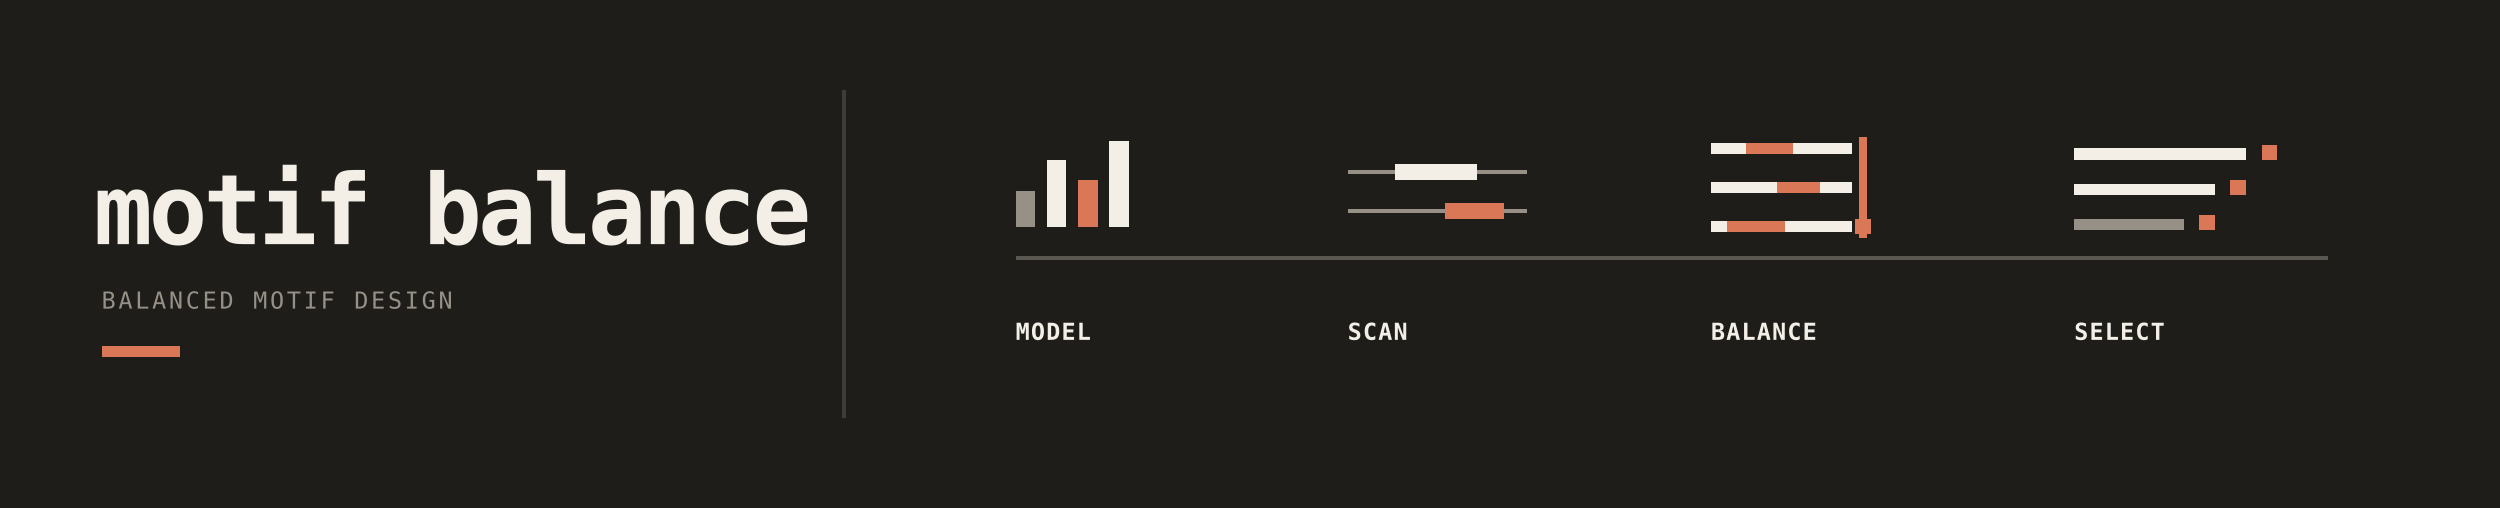
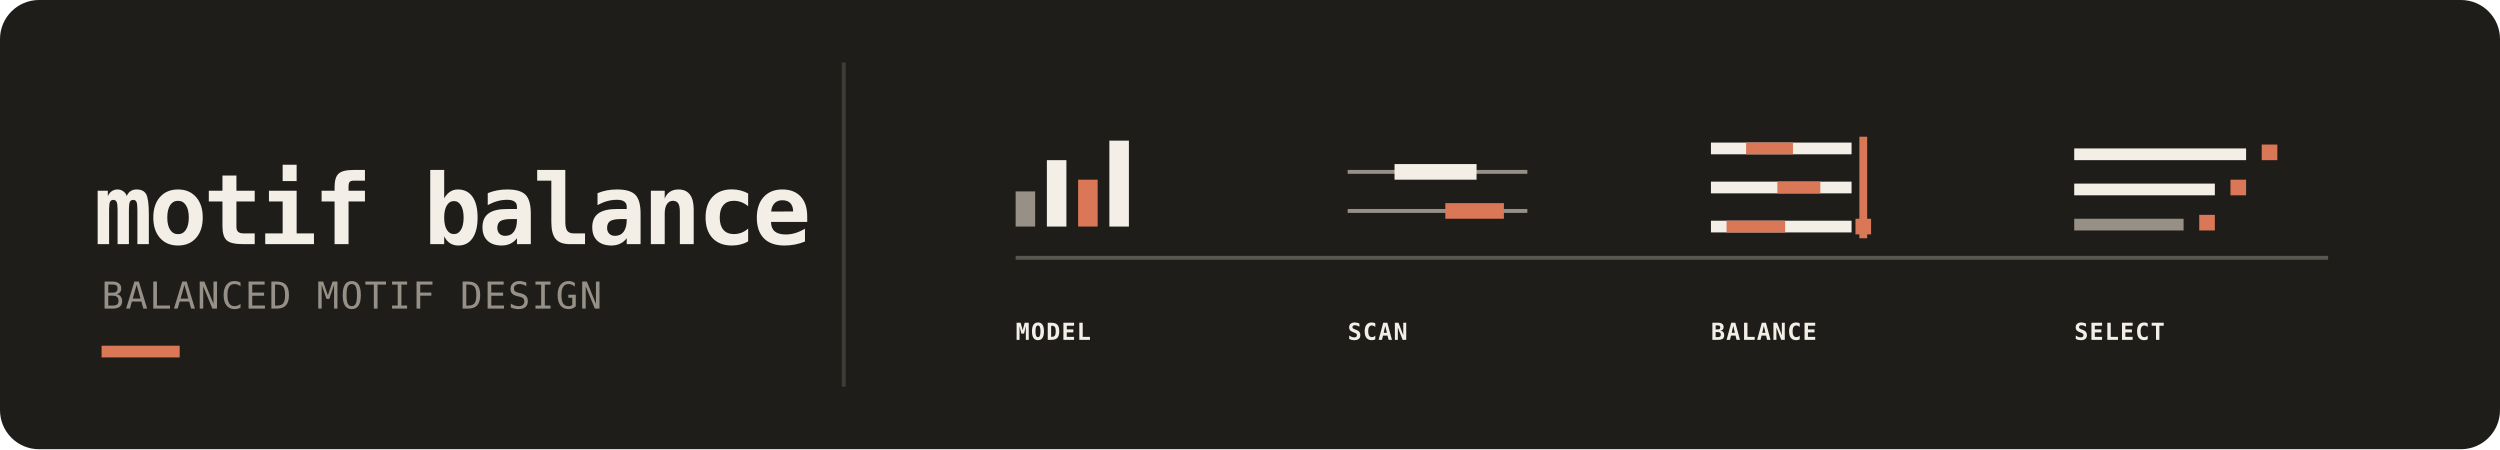
- <svg xmlns="http://www.w3.org/2000/svg" width="1280" height="260" viewBox="0 0 1280 260" fill="none" role="img" aria-labelledby="title desc" shape-rendering="crispEdges">
-   <rect width="1280" height="260" fill="#1E1D1A" />
+ <svg xmlns="http://www.w3.org/2000/svg" width="1280" height="230" viewBox="0 0 1280 230" fill="none" role="img" aria-labelledby="title desc" shape-rendering="geometricPrecision">
+   <rect width="1280" height="230" rx="20" fill="#1E1D1A" />
  <g font-family="Menlo, Monaco, Consolas, monospace">
    <text x="48" y="125" fill="#F3EFE7" font-size="50" font-weight="700" letter-spacing="-2">motif balance</text>
-     <text x="52" y="158" fill="#969087" font-size="12" letter-spacing="1.4">BALANCED MOTIF DESIGN</text>
+     <text x="52" y="158" fill="#969087" font-size="19" letter-spacing="0.8">BALANCED MOTIF DESIGN</text>
    <rect x="52" y="177" width="40" height="6" fill="#D97757" />
  </g>
-   <path d="M432 46V214" stroke="#3F3C37" stroke-width="2" />
+   <path d="M432 32V198" stroke="#3F3C37" stroke-width="2" />
  <path d="M520 132H1192" stroke="#5A5650" stroke-width="2" />
  <g font-family="Menlo, Monaco, Consolas, monospace" font-size="12" font-weight="700" letter-spacing="0.6">
    <g transform="translate(520 0)">
      <rect x="0" y="98" width="10" height="18" fill="#969087" />
      <rect x="16" y="82" width="10" height="34" fill="#F3EFE7" />
      <rect x="32" y="92" width="10" height="24" fill="#D97757" />
      <rect x="48" y="72" width="10" height="44" fill="#F3EFE7" />
      <text x="0" y="174" fill="#F3EFE7">MODEL</text>
    </g>
    <g transform="translate(690 0)">
      <path d="M0 88H92M0 108H92" stroke="#969087" stroke-width="2" />
      <rect x="24" y="84" width="42" height="8" fill="#F3EFE7" />
      <rect x="50" y="104" width="30" height="8" fill="#D97757" />
      <text x="0" y="174" fill="#F3EFE7">SCAN</text>
    </g>
    <g transform="translate(876 0)">
      <path d="M0 76H72M0 96H72M0 116H72" stroke="#F3EFE7" stroke-width="6" />
      <rect x="18" y="73" width="24" height="6" fill="#D97757" />
      <rect x="34" y="93" width="22" height="6" fill="#D97757" />
      <rect x="8" y="113" width="30" height="6" fill="#D97757" />
      <path d="M78 70V122" stroke="#D97757" stroke-width="4" />
      <rect x="74" y="112" width="8" height="8" fill="#D97757" />
      <text x="0" y="174" fill="#F3EFE7">BALANCE</text>
    </g>
    <g transform="translate(1062 0)">
      <rect x="0" y="76" width="88" height="6" fill="#F3EFE7" />
      <rect x="0" y="94" width="72" height="6" fill="#F3EFE7" />
      <rect x="0" y="112" width="56" height="6" fill="#969087" />
      <rect x="96" y="74" width="8" height="8" fill="#D97757" />
      <rect x="80" y="92" width="8" height="8" fill="#D97757" />
      <rect x="64" y="110" width="8" height="8" fill="#D97757" />
      <text x="0" y="174" fill="#F3EFE7">SELECT</text>
    </g>
  </g>
</svg>
